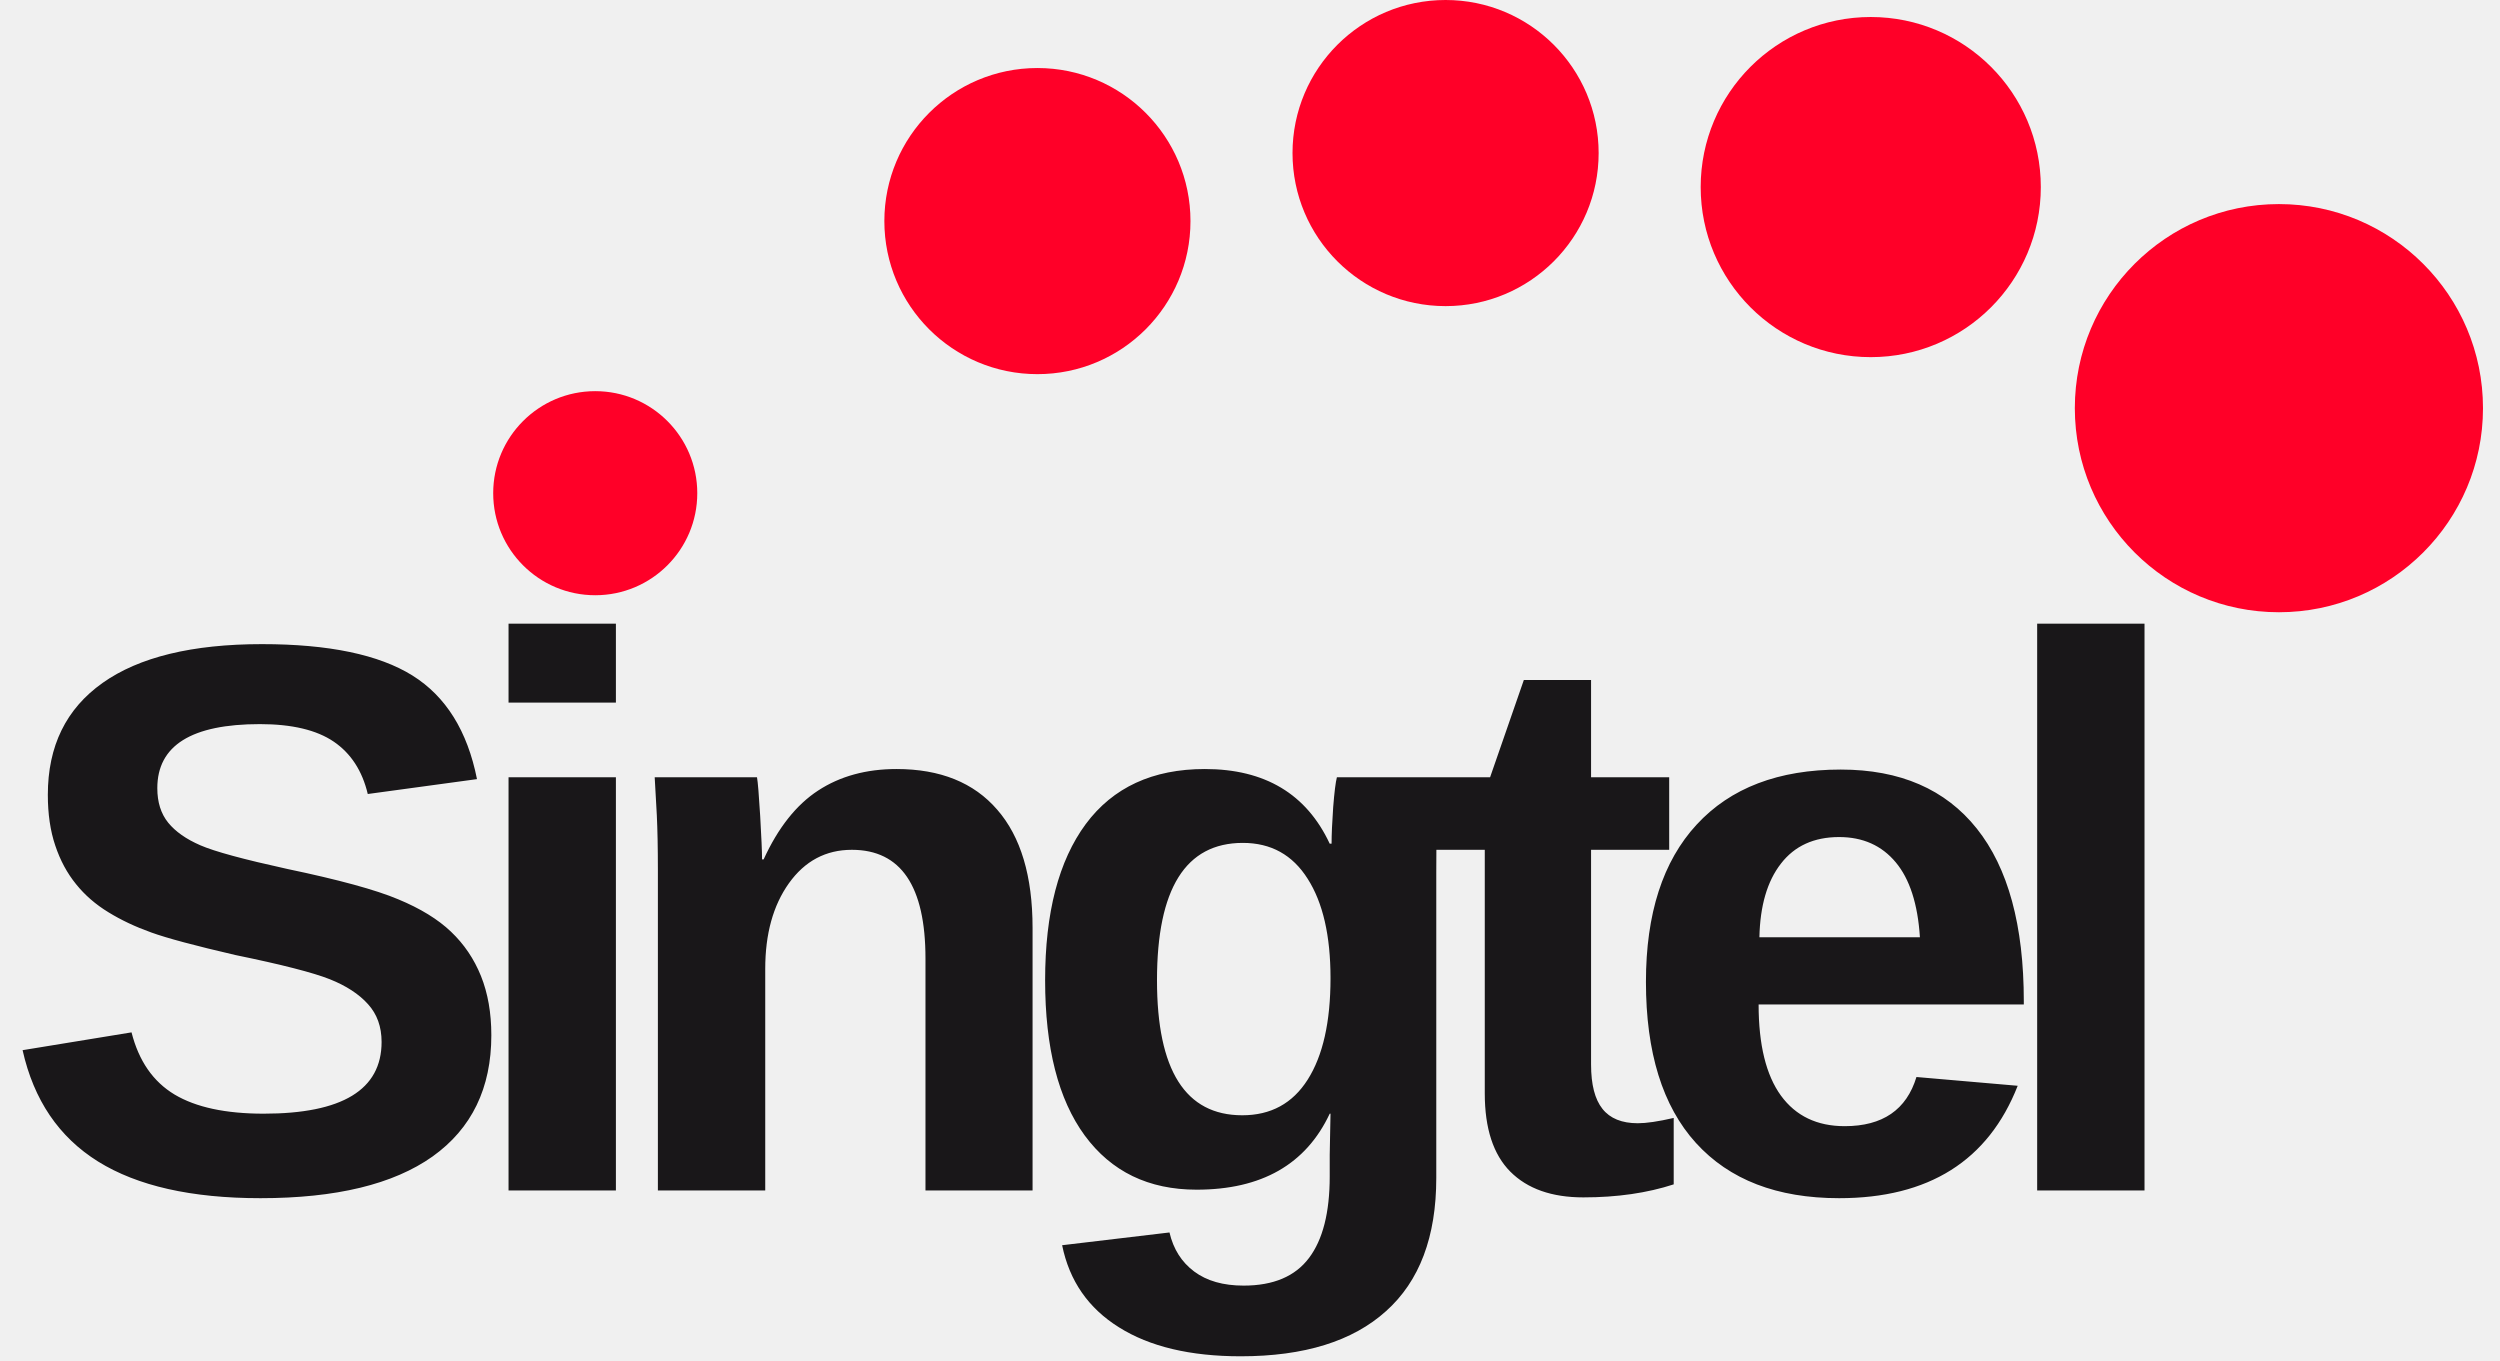
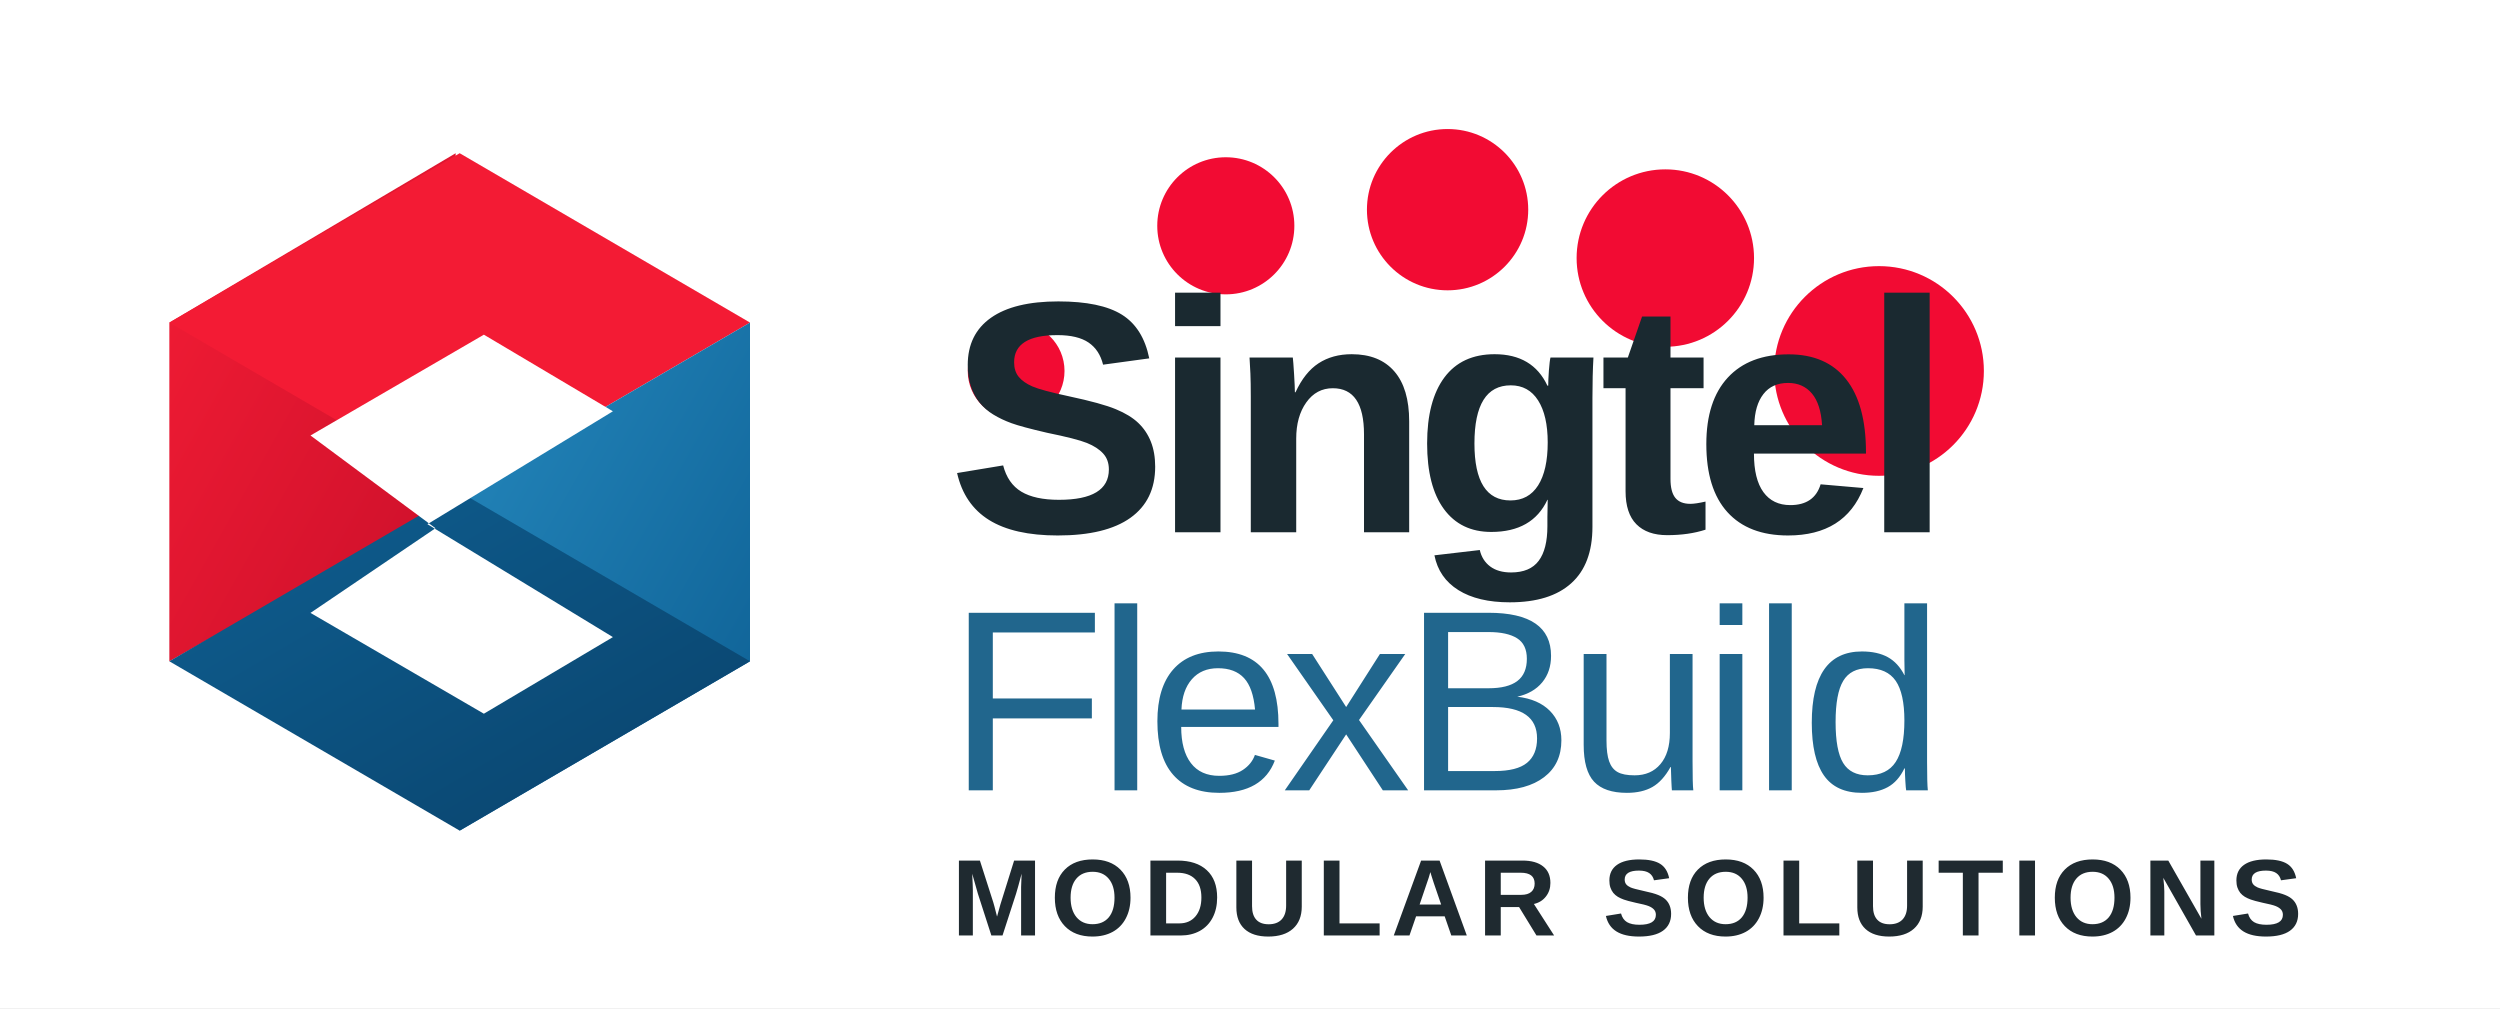
- <svg xmlns="http://www.w3.org/2000/svg" viewBox="0 0 147 80" role="img" aria-label="Singtel logo">
-   <rect width="147" height="80" fill="none" />
-   <circle cx="35" cy="29" r="6" fill="#ff0028" />
-   <circle cx="61" cy="13" r="9" fill="#ff0028" />
-   <circle cx="85" cy="9" r="9" fill="#ff0028" />
-   <circle cx="110" cy="11" r="10" fill="#ff0028" />
-   <circle cx="134" cy="24" r="12" fill="#ff0028" />
-   <text x="0" y="70" fill="#191719" font-family="Arial Black, Arial, Helvetica, sans-serif" font-size="46" font-weight="900" letter-spacing="-4">Singtel</text>
+ <svg xmlns="http://www.w3.org/2000/svg" viewBox="0 0 620 250" role="img" aria-label="Singtel FlexBuild modular solutions logo">
+   <defs>
+     <linearGradient id="redFace" x1="0" y1="0" x2="1" y2="1">
+       <stop offset="0" stop-color="#f51d35" />
+       <stop offset="1" stop-color="#c90f2a" />
+     </linearGradient>
+     <linearGradient id="blueFace" x1="0" y1="0" x2="1" y2="1">
+       <stop offset="0" stop-color="#2588bd" />
+       <stop offset="1" stop-color="#0d5f93" />
+     </linearGradient>
+     <linearGradient id="blueDark" x1="0" y1="0" x2="1" y2="1">
+       <stop offset="0" stop-color="#0e5f91" />
+       <stop offset="1" stop-color="#0a426b" />
+     </linearGradient>
+   </defs>
+   <rect width="620" height="250" fill="#fff" />
+   <g transform="translate(22 38)">
+     <path d="M92 0 164 42 164 126 92 168 20 126 20 42Z" fill="#f6f8fb" />
+     <path d="M91 0 20 42 20 126 91 86Z" fill="url(#redFace)" />
+     <path d="M92 0 164 42 92 84 20 42Z" fill="#f31b34" />
+     <path d="M164 42 164 126 92 168 92 84Z" fill="url(#blueFace)" />
+     <path d="M92 84 164 126 92 168 20 126Z" fill="url(#blueDark)" />
+     <path d="M55 70 98 45 130 64 84 92 130 120 98 139 55 114 86 93Z" fill="#fff" />
+   </g>
+   <g transform="translate(230 34)">
+     <circle cx="22" cy="58" r="12" fill="#f20b33" />
+     <circle cx="74" cy="22" r="17" fill="#f20b33" />
+     <circle cx="129" cy="18" r="20" fill="#f20b33" />
+     <circle cx="183" cy="30" r="22" fill="#f20b33" />
+     <circle cx="236" cy="58" r="26" fill="#f20b33" />
+   </g>
+   <text x="235" y="132" fill="#1a2930" font-family="Arial Black, Arial, Helvetica, sans-serif" font-size="82" font-weight="900" letter-spacing="-4">Singtel</text>
+   <text x="235" y="196" fill="#21668d" font-family="Arial, Helvetica, sans-serif" font-size="64" font-weight="500" letter-spacing="-2">FlexBuild</text>
+   <text x="236" y="232" fill="#1f2a30" font-family="Arial, Helvetica, sans-serif" font-size="27" font-weight="700" letter-spacing="2">MODULAR SOLUTIONS</text>
</svg>
